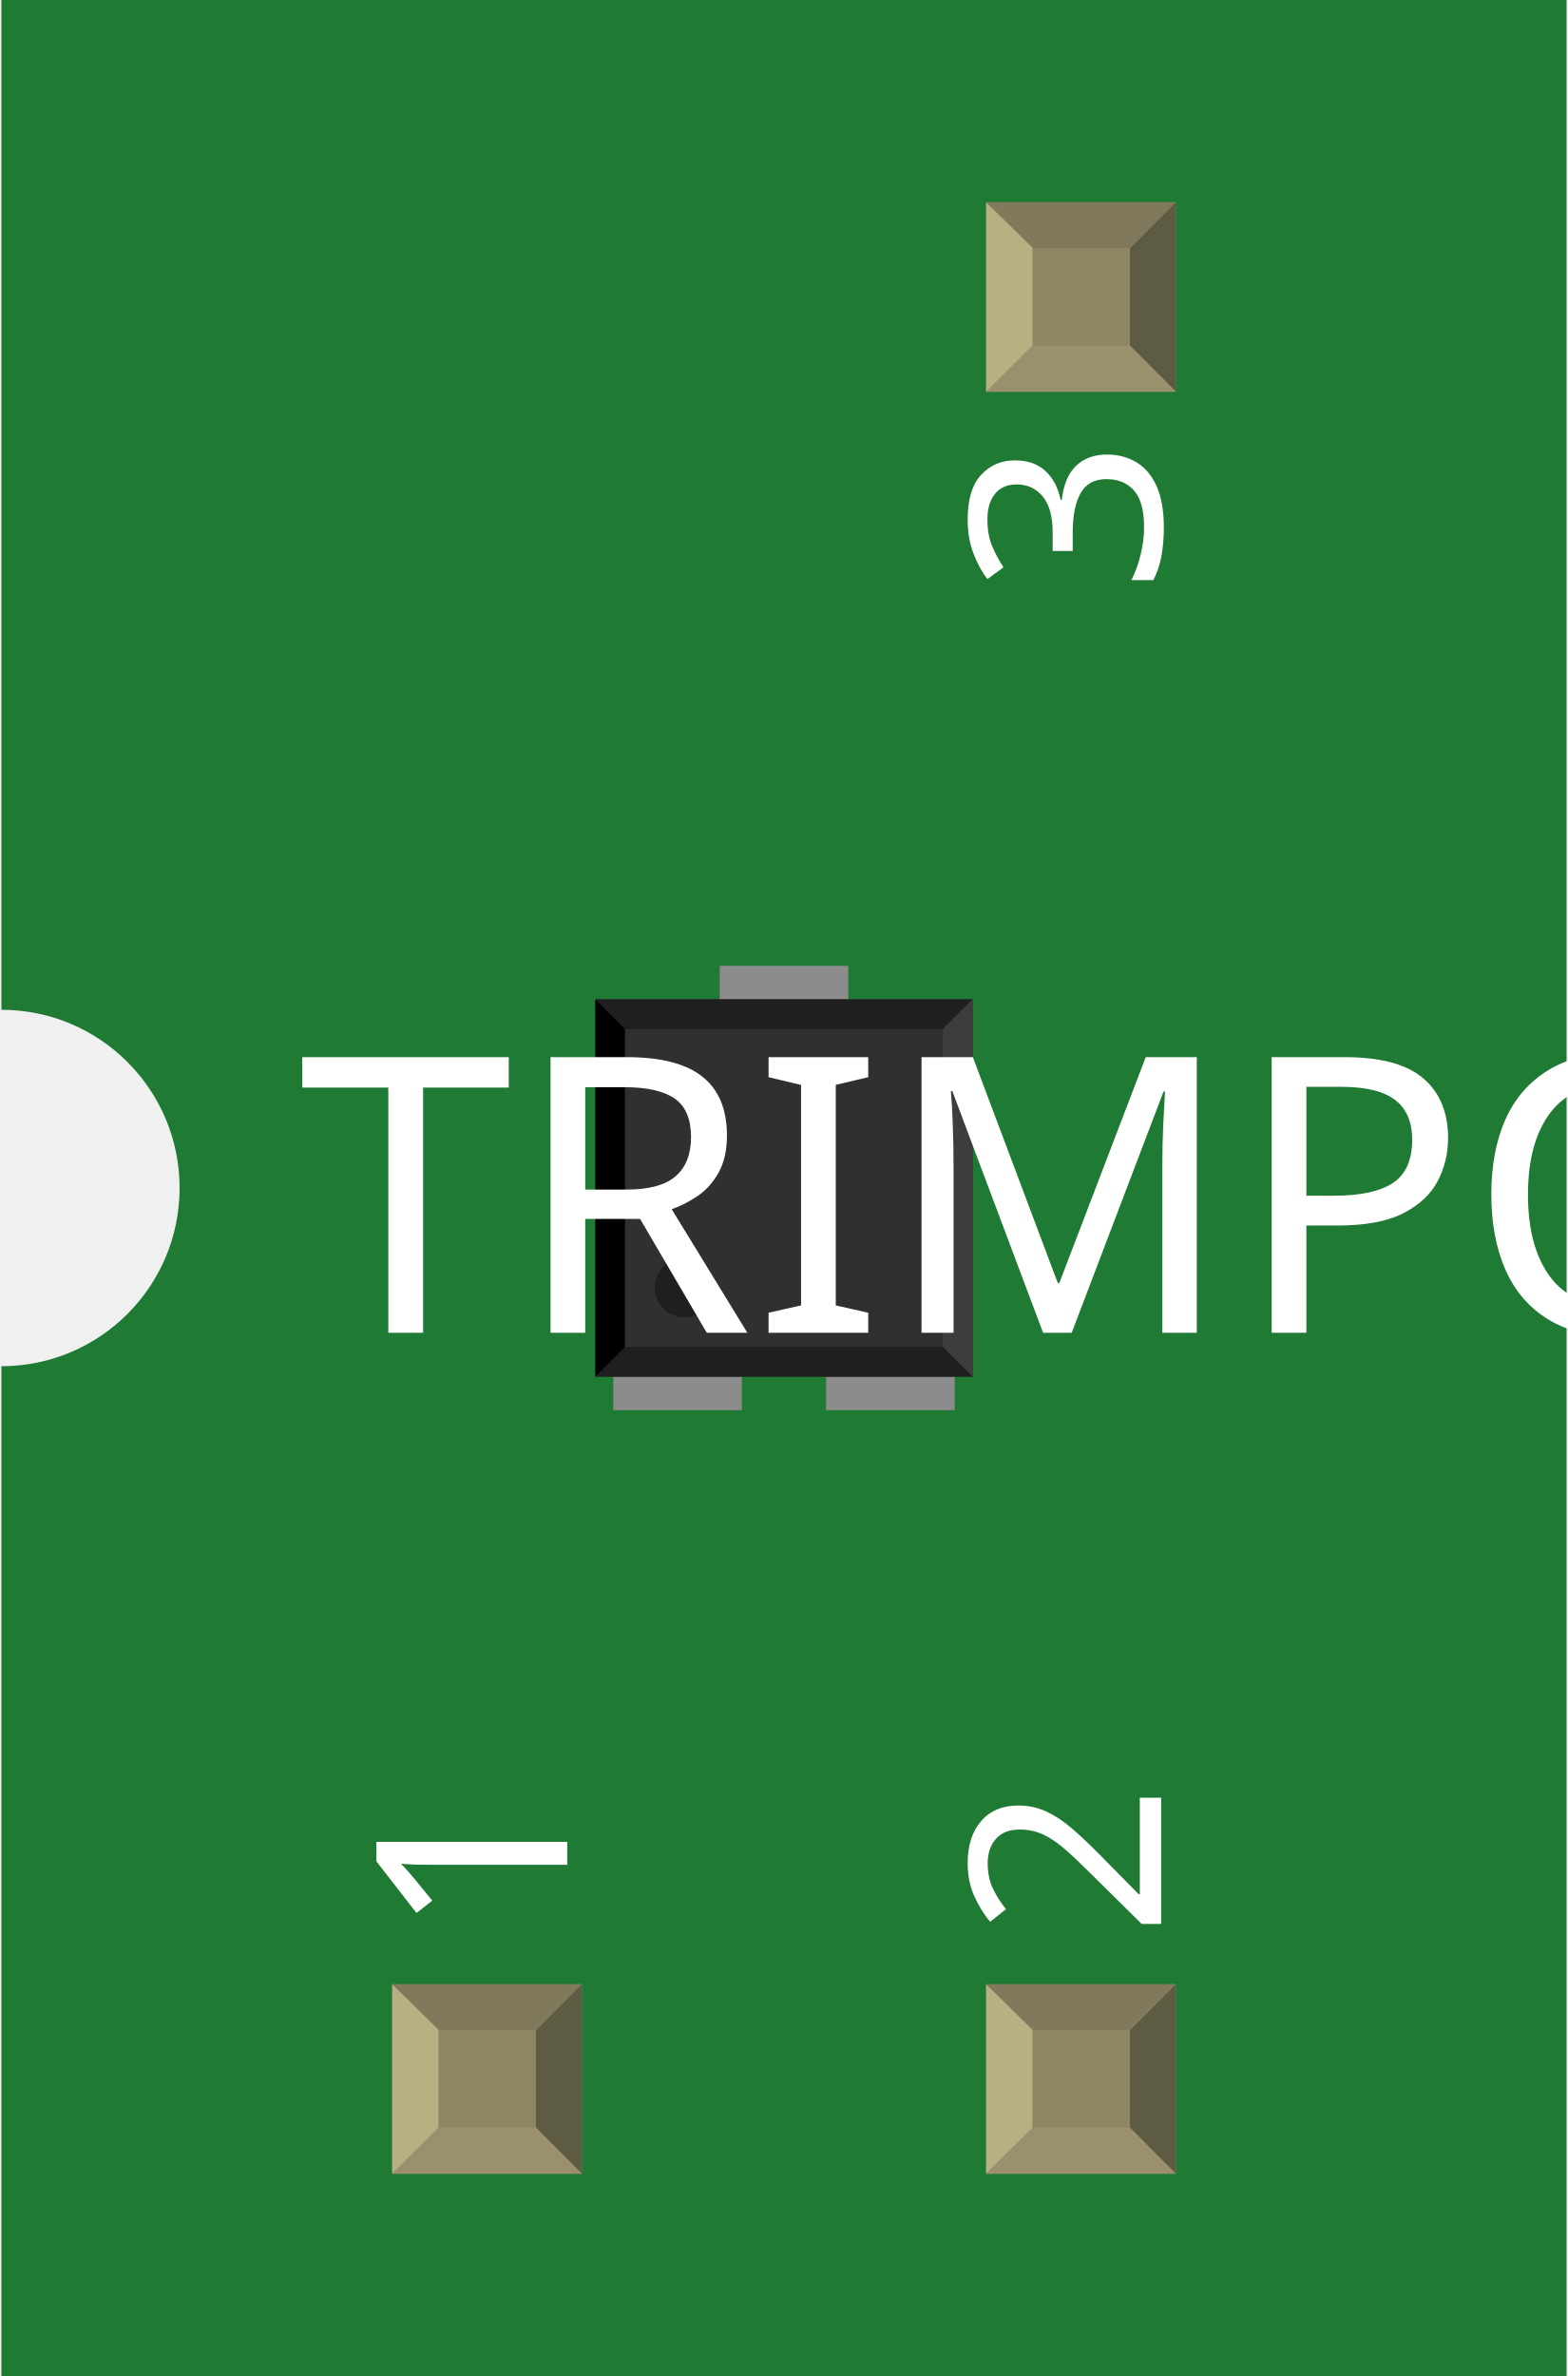
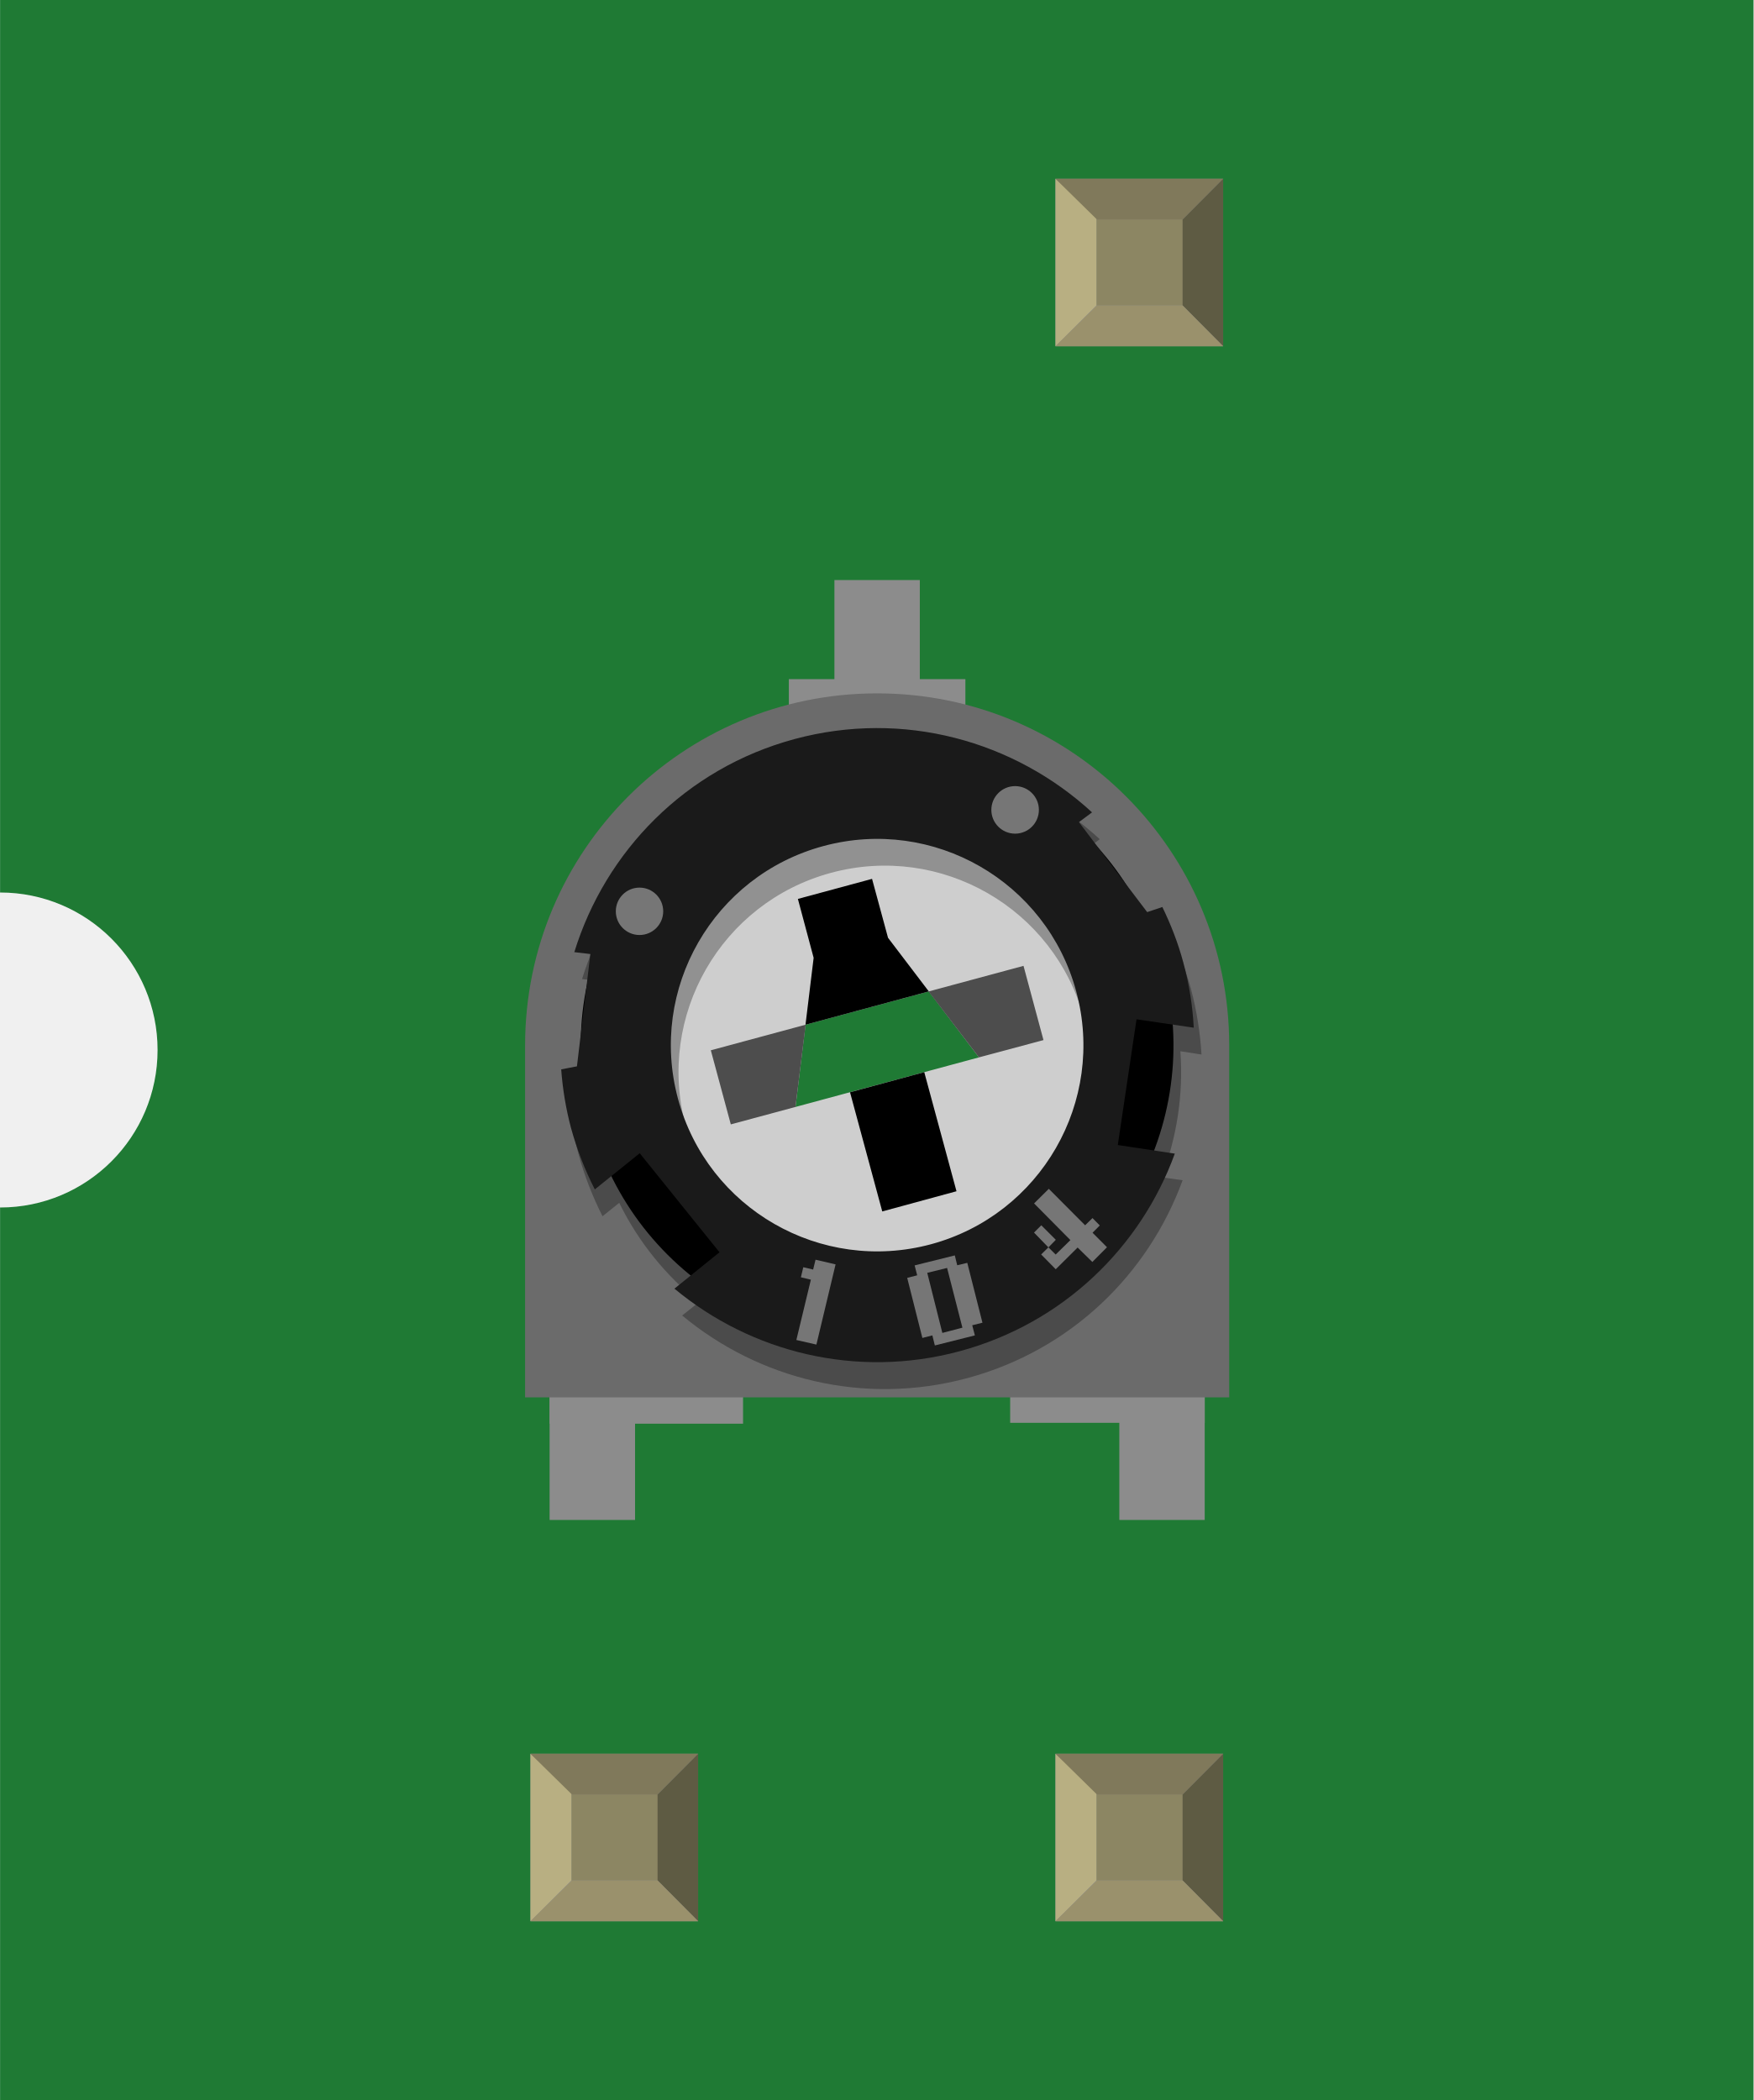
- <svg xmlns="http://www.w3.org/2000/svg" width="0.264in" x="0in" version="1.2" y="0in" height="0.4in" viewBox="0 0 263.524 400" baseProfile="tiny">
+ <svg xmlns="http://www.w3.org/2000/svg" width="0.334in" x="0in" version="1.2" y="0in" height="0.4in" viewBox="0 0 333.972 400" baseProfile="tiny">
  <g id="breadboard">
    <g id="icon">
-       <path fill="#1F7A34" stroke="none" stroke-width="0" d="M0,0L0,170A30,30 0 0 1 0,230L0,400L263.524,400L263.524,0L0,0z" />
-       <g transform="translate(68.2382,125.197)">
-         <g transform="matrix(0.5, 0, 0, 0.5, 31.7618, 37.4016)">
-           <rect width="43.307" x="6.043" y="114.173" fill="#8c8c8c" connectorname="1" height="35.433" stroke="none" stroke-linecap="round" stroke-width="0" />
-           <rect width="43.307" x="41.87" y="0" fill="#8c8c8c" connectorname="2" height="35.433" stroke="none" stroke-linecap="round" stroke-width="0" />
-           <rect width="43.307" x="77.697" y="114.173" fill="#8c8c8c" connectorname="3" height="35.433" stroke="none" stroke-linecap="round" stroke-width="0" />
-           <rect width="127.047" x="0" y="11.28" fill="#303030" height="127.047" stroke="none" stroke-width="0" />
-           <polygon fill="#1f1f1f" points="0,11.28 127.047,11.28 117.047,21.279 10,21.279" />
-           <polygon fill="#1f1f1f" points="0,138.327 127.047,138.327 117.047,128.327 10,128.327" />
-           <polygon fill="#000000" points="0,11.28 0,138.327 10,128.327 10,21.279" />
-           <polygon fill="#3d3d3d" points="127.047,11.28 127.047,138.327 117.047,128.327 117.047,21.279" />
-           <circle fill="#1f1f1f" cx="30" cy="108.327" stroke="none" r="10" stroke-width="0" />
-         </g>
-       </g>
-       <text x="50" y="224.375" font-family="OCRA" fill="white" text-anchor="start" stroke="none" id="label" stroke-width="0" font-size="65">TRIMPOT_TC33</text>
-       <g transform="translate(95.2618,326.05)">
-         <g transform="rotate(-90)">
-           <text x="0" y="0" font-family="OCRA" fill="white" text-anchor="start" stroke="none" stroke-width="0" font-size="45">1</text>
-         </g>
-       </g>
-       <g transform="translate(195.262,326.05)">
-         <g transform="rotate(-90)">
-           <text x="0" y="0" font-family="OCRA" fill="white" text-anchor="start" stroke="none" stroke-width="0" font-size="45">2</text>
-         </g>
-       </g>
-       <g transform="translate(195.262,73.95)">
-         <g transform="rotate(-90)">
-           <text x="0" y="0" font-family="OCRA" fill="white" text-anchor="end" stroke="none" stroke-width="0" font-size="45">3</text>
+       <path fill="#1F7A34" stroke="none" stroke-width="0" d="M0,0L0,170A30,30 0 0 1 0,230L0,400L333.972,400L333.972,0L0,0z" />
+       <g transform="translate(100,110.486)">
+         <g id="breadboard">
+           <g id="legs">
+             <g id="pin0">
+               <rect width="36.847" x="4.667" y="149.847" fill="#8C8C8C" height="10.847" id="rect10" />
+               <rect width="16.278" x="4.667" y="151.306" fill="#8C8C8C" height="27.722" id="rect14" />
+             </g>
+             <g id="pin2">
+               <rect width="37.056" x="92.389" y="149.681" fill="#8C8C8C" height="10.847" id="rect8" />
+               <rect width="16.264" x="113.181" y="151.111" fill="#8C8C8C" height="27.917" id="rect16" />
+             </g>
+             <g id="pin1">
+               <rect width="33.625" x="50.236" y="18.875" fill="#8C8C8C" height="10.847" id="rect12" />
+               <rect width="16.264" x="58.917" fill="#8C8C8C" height="32.542" id="rect18" />
+             </g>
+           </g>
+           <path fill="#6B6B6B" id="path20" d="M67.042,21.583C30.014,21.583,0,51.597,0,88.639l0,67.042l67.042,0l67.069,0L134.111,88.639C134.111,51.597,104.083,21.583,67.042,21.583zM29.472,114.139L29.472,63.153l75.167,0l0,50.986L29.472,114.139z" />
+           <path fill="#CECECE" id="path27" d="M55.472,45.75C31.833,52.139,17.847,76.5,24.208,100.139C30.611,123.806,54.944,137.806,78.611,131.431c23.667,-6.417,37.653,-30.764,31.264,-54.417C103.486,53.361,79.139,39.347,55.472,45.75zM51.5,100.361l1.931,-15.667l23.444,-6.333l9.569,12.556L51.5,100.361z" />
+           <g>
+             <polygon points="61.889,97.569,76.028,93.736,82.167,116.417,68.028,120.264" id="rect31" />
+             <polygon points="76.861,78.361,86.444,90.917,69.125,68.139,66.083,56.917,51.958,60.736,54.958,71.958,51.5,100.361,53.431,84.694" id="polygon33" />
+           </g>
+           <g id="g35">
+             <polygon fill="#4D4D4D" points="35.375,89.569,39.181,103.681,51.5,100.361,53.431,84.694" id="polygon37" />
+             <polygon fill="#4D4D4D" points="76.861,78.361,86.444,90.917,98.736,87.625,94.931,73.486" id="polygon39" />
+           </g>
+           <path opacity="0.3" id="path41" enable-background="new    " d="M128.833,90.375C128.583,86.25,127.931,82.083,126.847,77.944C125.819,74.236,124.444,70.736,122.833,67.403L119.931,68.389L115.597,62.625C114.347,60.75,113,58.958,111.528,57.25L106.972,51.222l2.486,-1.861C94.694,35.792,73.569,29.806,52.764,35.403C32,41.028,16.75,56.847,10.847,76l3.056,0.361L13,83.875c-0.375,2.181,-0.667,4.417,-0.792,6.667L11.347,97.736L8.319,98.333c0.292,3.708,0.875,7.431,1.889,11.153C11.347,113.583,12.875,117.5,14.75,121.181l3.181,-2.556c3.681,7.528,8.917,13.875,15.167,18.931l-3.181,2.528c14.597,12.139,34.639,17.25,54.361,11.917s34.444,-19.833,40.958,-37.681L121.222,113.75C124.097,106.25,125.417,98.111,124.806,89.75L128.833,90.375zM78.764,131.625C57.819,137.264,36.25,124.889,30.583,103.958c-5.639,-20.972,6.736,-42.542,27.694,-48.194C79.222,50.111,100.778,62.5,106.444,83.444C112.125,104.417,99.722,125.972,78.764,131.625z" />
+           <path id="path43" d="M52.347,34.111c-30.111,8.111,-47.917,39.097,-39.778,69.167c8.111,30.125,39.097,47.944,69.208,39.806C111.847,134.944,129.667,103.986,121.528,73.875C113.403,43.792,82.444,25.986,52.347,34.111zM78.625,131.431C54.958,137.806,30.611,123.833,24.208,100.139c-6.389,-23.667,7.611,-48.028,31.264,-54.403c23.667,-6.375,48.042,7.625,54.417,31.292C116.264,100.681,102.292,125.042,78.625,131.431z" />
+           <path fill="#1A1A1A" id="path45" d="M127.361,85.264C127.139,81.139,126.5,76.972,125.361,72.819c-0.986,-3.681,-2.361,-7.194,-3.986,-10.542l-2.889,0.972L105.486,46.111l2.5,-1.861C93.222,30.667,72.097,24.681,51.306,30.292C30.514,35.903,15.278,51.722,9.375,70.875l3.056,0.361l-2.556,21.389L6.875,93.208c0.278,3.708,0.875,7.403,1.861,11.125c1.139,4.139,2.667,8.056,4.542,11.736l8.556,-6.889l15.194,18.861L28.444,134.972c14.569,12.111,34.625,17.222,54.333,11.917c19.722,-5.333,34.486,-19.819,40.972,-37.639L112.889,107.611l3.569,-23.944L127.361,85.264zM77.306,126.514C56.347,132.153,34.764,119.778,29.125,98.819C23.472,77.875,35.861,56.319,56.819,50.667C77.778,45.014,99.319,57.403,104.972,78.361C110.639,99.306,98.236,120.861,77.306,126.514z" />
+           <circle opacity="0.4" fill="#FFFFFF" cx="21.792" cy="63.097" id="circle47" enable-background="new    " r="4.514" />
+           <circle opacity="0.4" fill="#FFFFFF" cx="93.333" cy="43.778" id="circle49" enable-background="new    " r="4.528" />
+           <g opacity="0.4" id="g51">
+             <path fill="#FFFFFF" id="path53" d="M54.431,133.264L52.528,132.806l0.458,-1.917L54.861,131.333l0.458,-1.875l3.819,0.889l-3.653,15.278l-3.819,-0.875L54.431,133.264z" />
+             <path fill="#FFFFFF" id="path55" d="M85.667,143.875l-7.625,1.917l-0.472,-1.917l-1.903,0.486L72.778,132.917l1.903,-0.486L74.194,130.542l7.653,-1.903l0.458,1.875l1.917,-0.458l2.889,11.403l-1.944,0.486L85.667,143.875zM83.292,142.403l-2.917,-11.375L76.597,131.958l2.875,11.444L83.292,142.403z" />
+             <path fill="#FFFFFF" id="path57" d="M106.667,122.903L108.069,121.528l1.389,1.403l-1.375,1.389L110.833,127.083L108.042,129.889L105.236,127.139L101.069,131.278L98.292,128.458l1.375,-1.347L96.931,124.292l1.389,-1.389l2.764,2.764L99.681,127.111L101.056,128.472l2.806,-2.75L96.944,118.736l2.806,-2.778L106.667,122.903z" />
+           </g>
        </g>
      </g>
    </g>
-     <g transform="translate(65.7968,334.05)">
+     <g transform="translate(101.021,334.05)">
      <rect width="31.93" x="0" y="0" fill="#8D8C8C" height="31.9" id="connector0pin" />
      <rect width="16.444" x="7.792" y="7.735" fill="#8C8663" height="16.415" />
      <polygon fill="#B8AF82" points="0,31.9,7.792,24.137,7.792,6.972,0,0" />
      <polygon fill="#80795B" points="24.208,7.763,7.903,7.763,0,0,31.93,0" />
      <polygon fill="#5E5B43" points="24.208,24.137,24.208,7.763,31.93,0,31.93,31.9" />
      <polygon fill="#9A916C" points="0,31.9,7.875,24.137,24.208,24.137,31.93,31.9" />
    </g>
-     <g transform="translate(165.797,334.05)">
+     <g transform="translate(201.021,334.05)">
      <rect width="31.93" x="0" y="0" fill="#8D8C8C" height="31.9" id="connector1pin" />
      <rect width="16.444" x="7.792" y="7.735" fill="#8C8663" height="16.415" />
      <polygon fill="#B8AF82" points="0,31.9,7.792,24.137,7.792,6.972,0,0" />
      <polygon fill="#80795B" points="24.208,7.763,7.903,7.763,0,0,31.93,0" />
      <polygon fill="#5E5B43" points="24.208,24.137,24.208,7.763,31.93,0,31.93,31.9" />
      <polygon fill="#9A916C" points="0,31.9,7.875,24.137,24.208,24.137,31.93,31.9" />
    </g>
-     <g transform="translate(165.797,34.05)">
+     <g transform="translate(201.021,34.05)">
      <rect width="31.93" x="0" y="0" fill="#8D8C8C" height="31.9" id="connector2pin" />
      <rect width="16.444" x="7.792" y="7.735" fill="#8C8663" height="16.415" />
      <polygon fill="#B8AF82" points="0,31.9,7.792,24.137,7.792,6.972,0,0" />
      <polygon fill="#80795B" points="24.208,7.763,7.903,7.763,0,0,31.93,0" />
      <polygon fill="#5E5B43" points="24.208,24.137,24.208,7.763,31.93,0,31.93,31.9" />
      <polygon fill="#9A916C" points="0,31.9,7.875,24.137,24.208,24.137,31.93,31.9" />
    </g>
  </g>
</svg>
